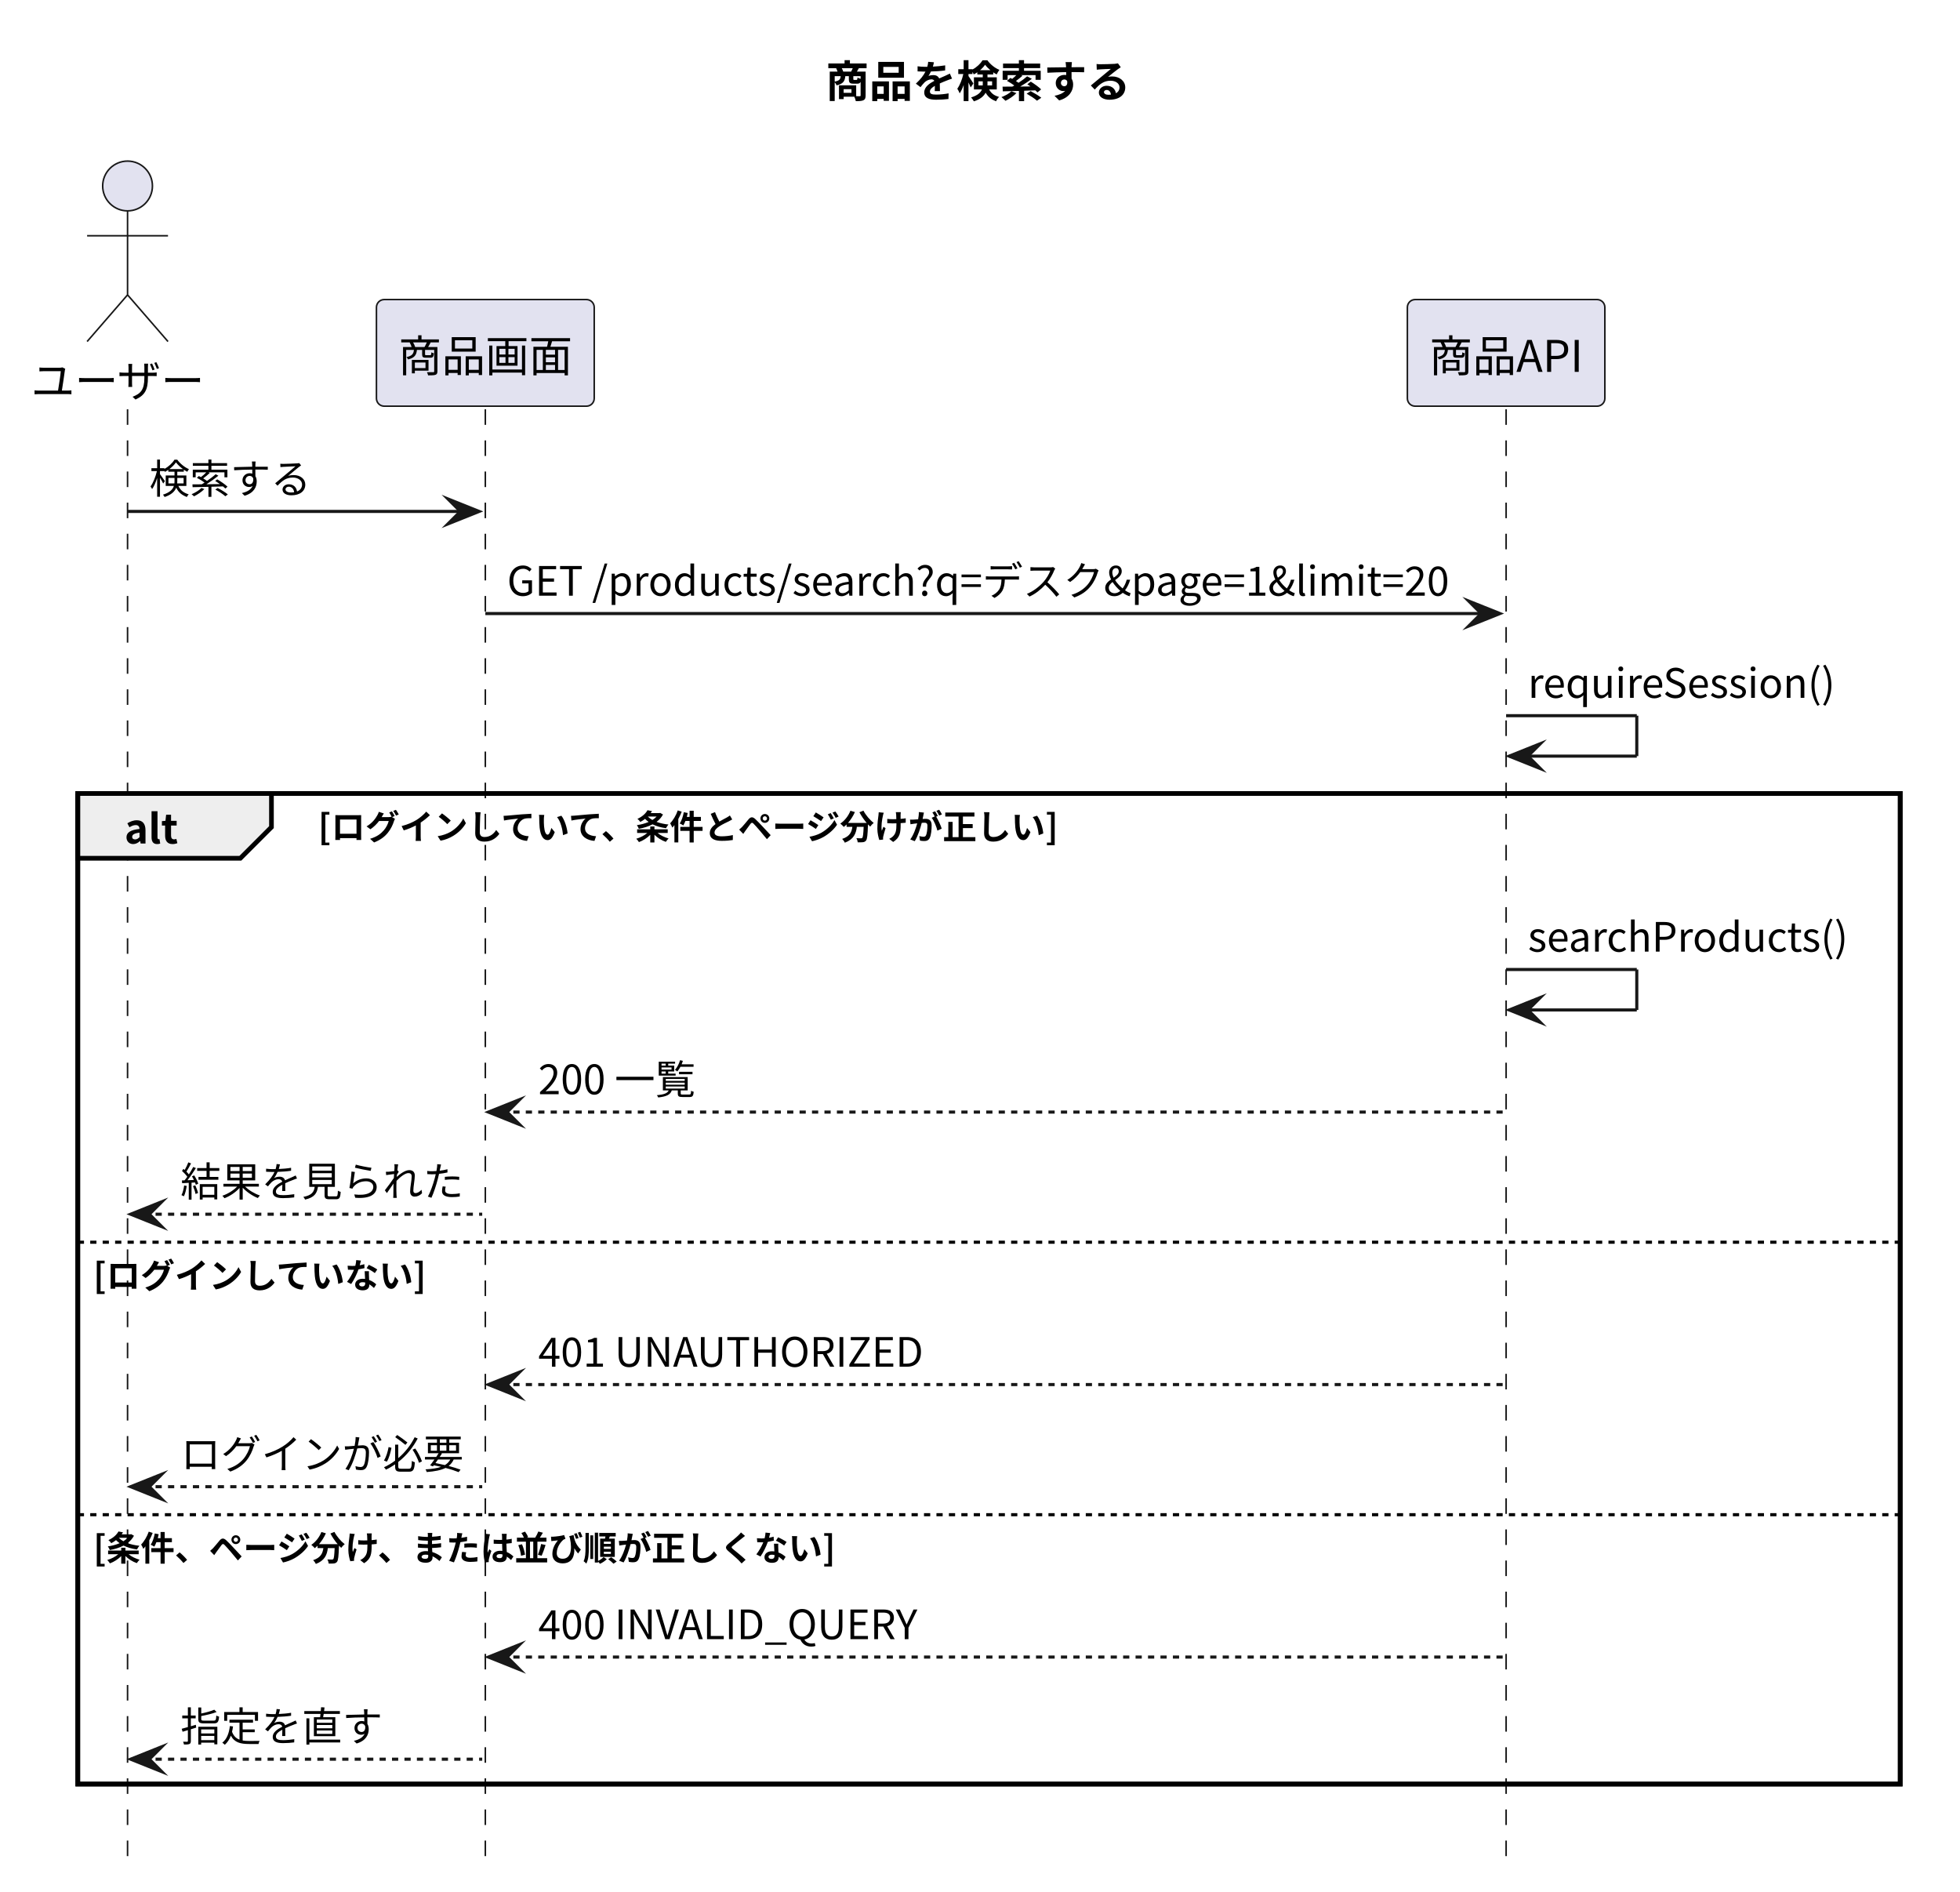
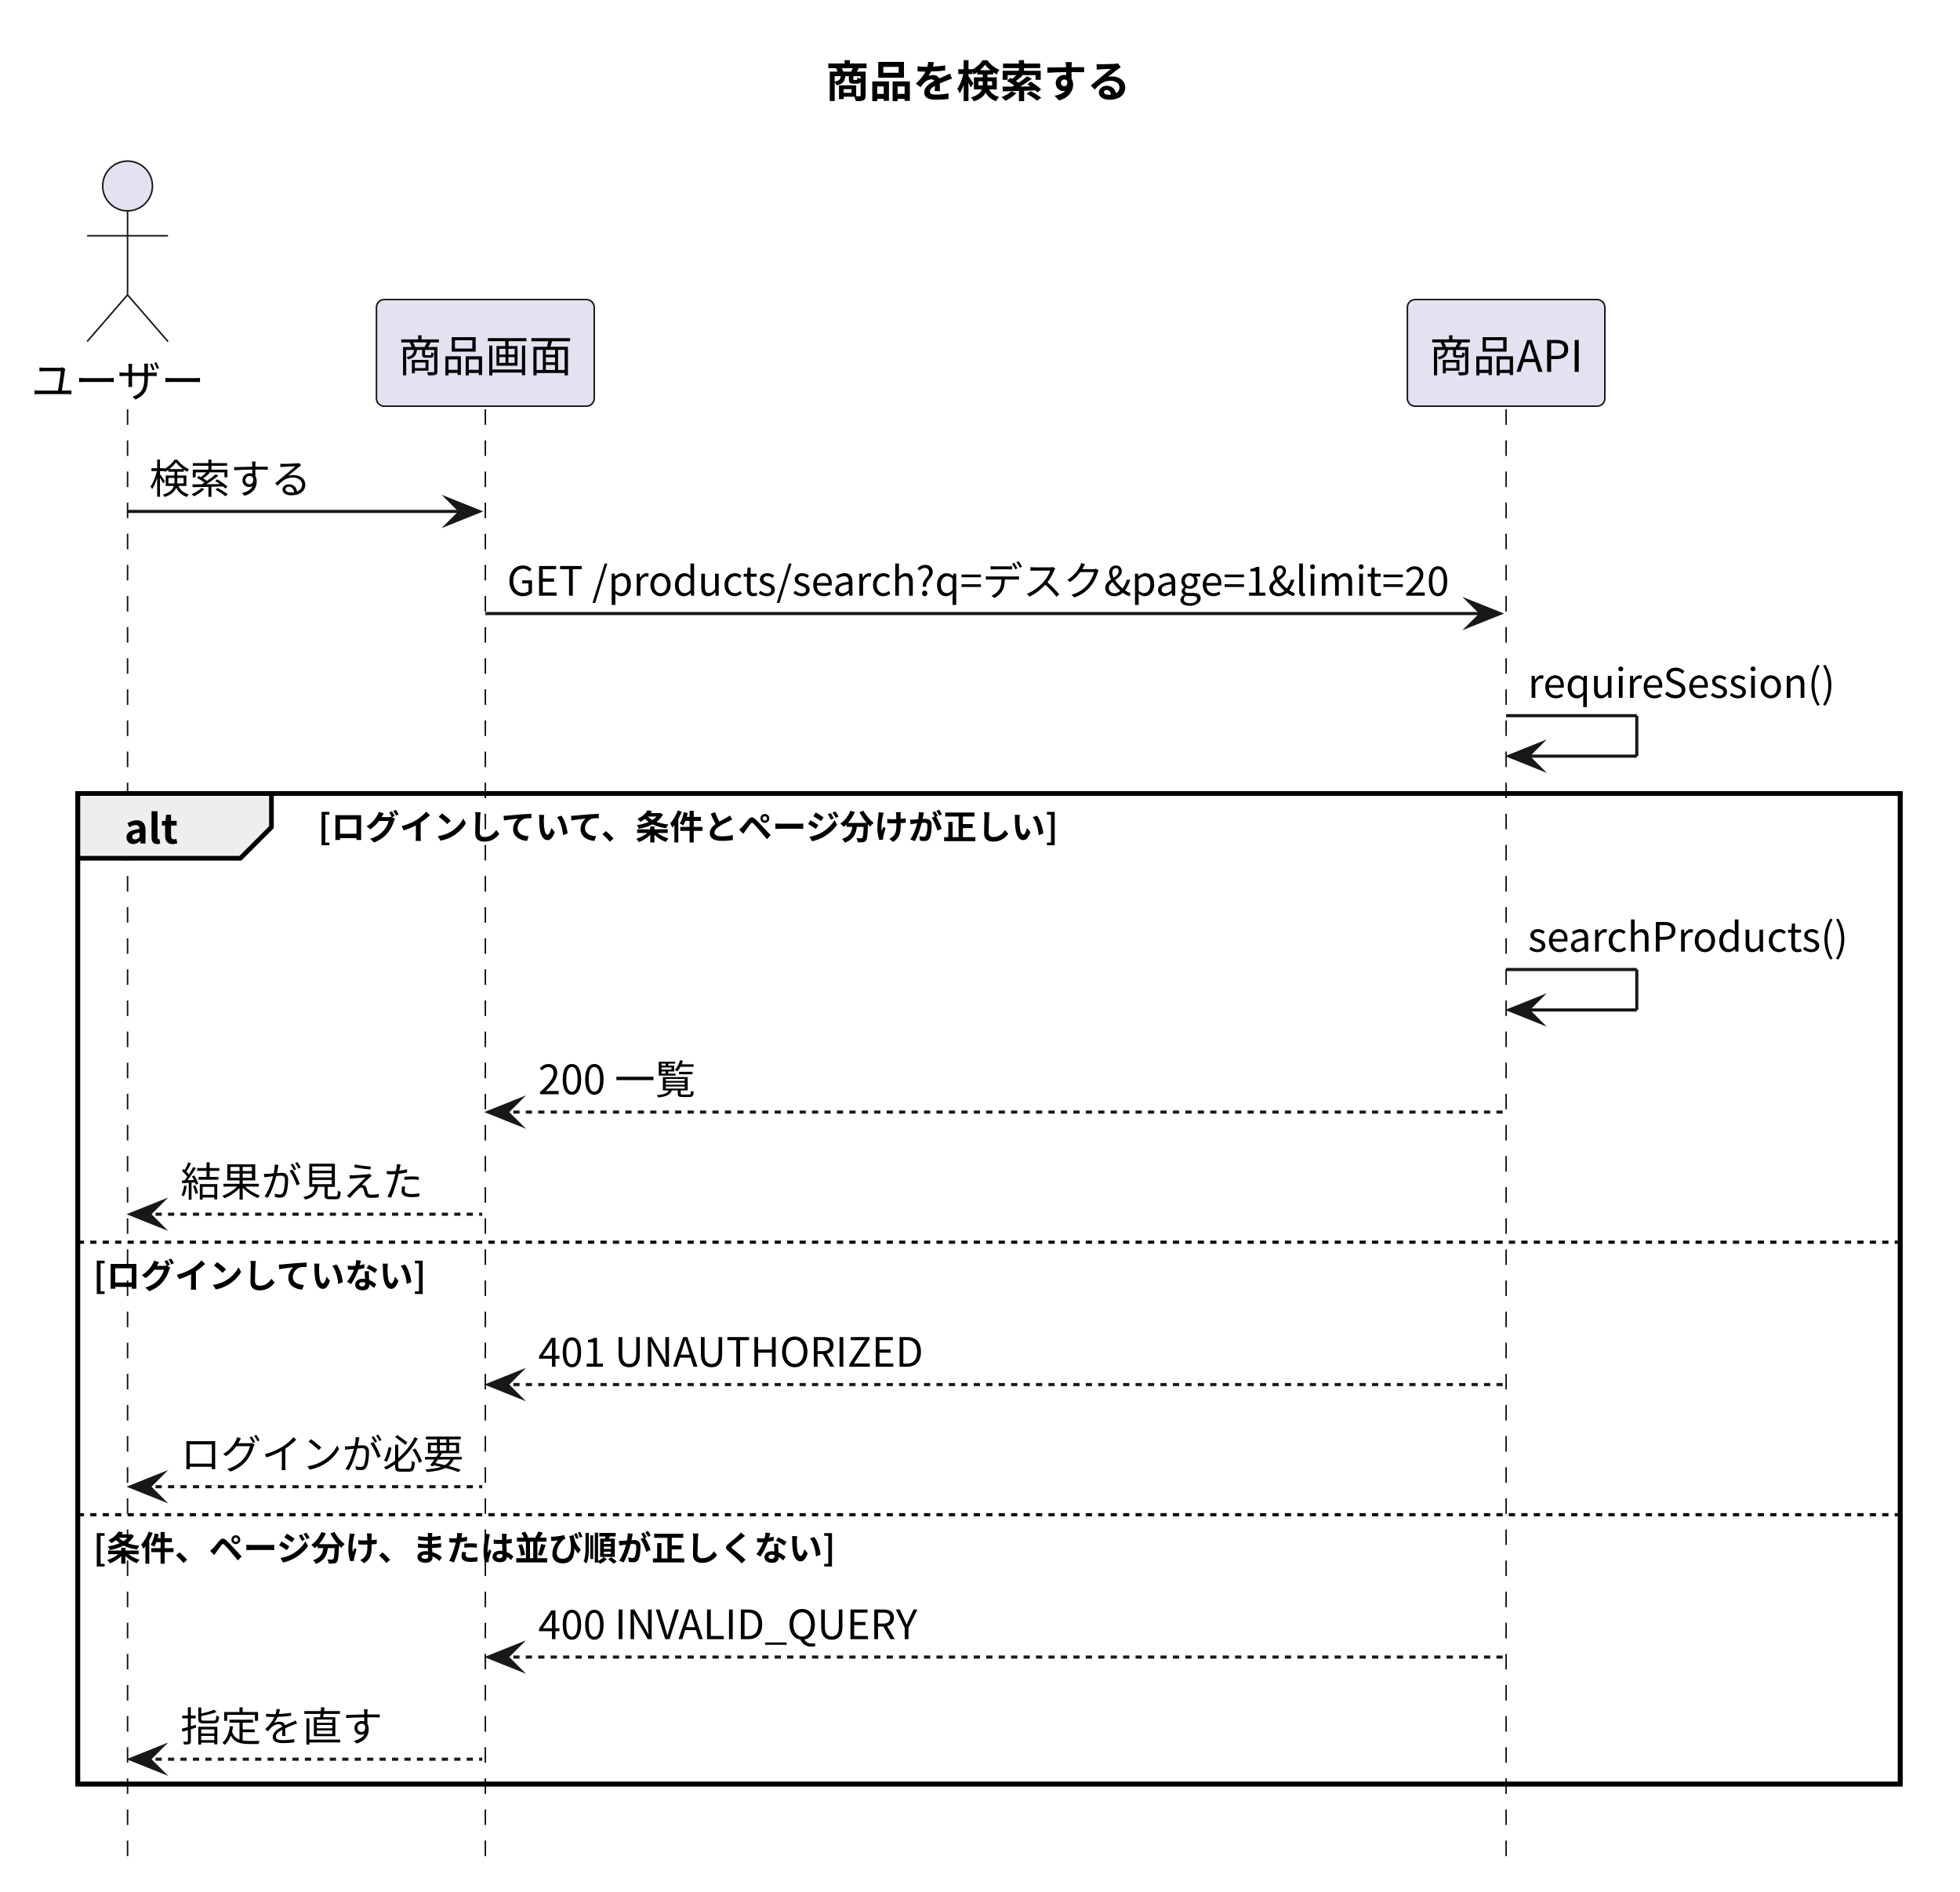
<svg xmlns="http://www.w3.org/2000/svg" version="1.1" data-diagram-type="SEQUENCE" style="width:630px;height:608px;background:#FFFFFF;" width="630px" height="608px" viewBox="0 0 630 608" zoomAndPan="magnify" preserveAspectRatio="none" contentStyleType="text/css">
  <defs />
  <g font-family="sans-serif" lengthAdjust="spacing">
    <g class="title" data-source-line="6">
      <text x="265.392" y="31.24" fill="#000" font-size="14" textLength="98" font-weight="700" font-family="'Noto Sans CJK JP'">商品を検索する</text>
    </g>
    <rect x="25" y="255.016" width="585.785" height="318.376" fill="none" style="stroke:#000;stroke-width:1.5;" />
    <g class="participant-lifeline" data-qualified-name="User" data-entity-uid="part1" id="part1-lifeline" data-source-line="8">
      <g>
        <rect x="37.5" y="131.544" width="8" height="465.848" fill="#000" fill-opacity="0" />
        <line x1="41" y1="131.544" x2="41" y2="597.392" style="stroke:#181818;stroke-width:0.5;stroke-dasharray:5,5;" />
      </g>
    </g>
    <g class="participant-lifeline" data-qualified-name="Screen" data-entity-uid="part2" id="part2-lifeline" data-source-line="9">
      <g>
        <rect x="152.5" y="131.544" width="8" height="465.848" fill="#000" fill-opacity="0" />
        <line x1="156" y1="131.544" x2="156" y2="597.392" style="stroke:#181818;stroke-width:0.5;stroke-dasharray:5,5;" />
      </g>
    </g>
    <g class="participant-lifeline" data-qualified-name="API" data-entity-uid="part3" id="part3-lifeline" data-source-line="10">
      <g>
        <rect x="480.609" y="131.544" width="8" height="465.848" fill="#000" fill-opacity="0" />
        <line x1="484.109" y1="131.544" x2="484.109" y2="597.392" style="stroke:#181818;stroke-width:0.5;stroke-dasharray:5,5;" />
      </g>
    </g>
    <g class="participant participant-head" data-qualified-name="User" data-entity-uid="part1" id="part1-head" data-source-line="8">
      <text x="10" y="127.512" fill="#000" font-size="14" textLength="56" font-family="'Noto Sans CJK JP'">ユーザー</text>
      <ellipse cx="41" cy="59.772" rx="8" ry="8" fill="#E2E2F0" style="stroke:#181818;stroke-width:0.5;" />
      <path d="M41,67.772 L41,94.772 M28,75.772 L54,75.772 M41,94.772 L28,109.772 M41,94.772 L54,109.772" style="stroke:#181818;stroke-width:0.5;" fill="none" />
    </g>
    <g class="participant participant-head" data-qualified-name="Screen" data-entity-uid="part2" id="part2-head" data-source-line="9">
      <rect x="121" y="96.272" width="70" height="34.272" fill="#E2E2F0" style="stroke:#181818;stroke-width:0.5;" rx="2.5" ry="2.5" />
      <text x="128" y="119.512" fill="#000" font-size="14" textLength="56" font-family="'Noto Sans CJK JP'">商品画面</text>
    </g>
    <g class="participant participant-head" data-qualified-name="API" data-entity-uid="part3" id="part3-head" data-source-line="10">
      <rect x="452.371" y="96.272" width="63.476" height="34.272" fill="#E2E2F0" style="stroke:#181818;stroke-width:0.5;" rx="2.5" ry="2.5" />
      <text x="459.371" y="119.512" fill="#000" font-size="14" textLength="49.476" font-family="'Noto Sans CJK JP'">商品API</text>
    </g>
    <g class="message" data-entity-1="part1" data-entity-2="part2" id="msg1" data-source-line="12">
      <polygon points="144,160.368,154,164.368,144,168.368,148,164.368" fill="#181818" style="stroke:#181818;stroke-width:1;stroke-linejoin:miter;stroke-miterlimit:10;" />
      <line x1="41" y1="164.368" x2="150" y2="164.368" style="stroke:#181818;stroke-width:1;" />
      <text x="48" y="158.624" fill="#000" font-size="13" textLength="52" font-family="'Noto Sans CJK JP'">検索する</text>
    </g>
    <g class="message" data-entity-1="part2" data-entity-2="part3" id="msg2" data-source-line="13">
      <polygon points="472.109,193.192,482.109,197.192,472.109,201.192,476.109,197.192" fill="#181818" style="stroke:#181818;stroke-width:1;stroke-linejoin:miter;stroke-miterlimit:10;" />
      <line x1="156" y1="197.192" x2="478.109" y2="197.192" style="stroke:#181818;stroke-width:1;" />
      <text x="163" y="191.448" fill="#000" font-size="13" textLength="304.109" font-family="'Noto Sans CJK JP'">GET /products/search?q=デスク&amp;page=1&amp;limit=20</text>
    </g>
    <g class="message" data-entity-1="part3" data-entity-2="part3" id="msg3" data-source-line="14">
      <line x1="484.109" y1="230.016" x2="526.109" y2="230.016" style="stroke:#181818;stroke-width:1;" />
      <line x1="526.109" y1="230.016" x2="526.109" y2="243.016" style="stroke:#181818;stroke-width:1;" />
      <line x1="485.109" y1="243.016" x2="526.109" y2="243.016" style="stroke:#181818;stroke-width:1;" />
      <polygon points="495.109,239.016,485.109,243.016,495.109,247.016,491.109,243.016" fill="#181818" style="stroke:#181818;stroke-width:1;stroke-linejoin:miter;stroke-miterlimit:10;" />
      <text x="491.109" y="224.272" fill="#000" font-size="13" textLength="99.307" font-family="'Noto Sans CJK JP'">requireSession()</text>
    </g>
    <path d="M25,255.016 L87.251,255.016 L87.251,265.84 L77.251,275.84 L25,275.84 L25,255.016" style="stroke:#000;stroke-width:1.5;" fill="#EEE" />
    <rect x="25" y="255.016" width="585.785" height="318.376" fill="none" style="stroke:#000;stroke-width:1.5;" />
    <text x="40" y="271.096" fill="#000" font-size="13" textLength="17.251" font-weight="700" font-family="'Noto Sans CJK JP'">alt</text>
    <text x="102.251" y="269.776" fill="#000" font-size="11" textLength="239.314" font-weight="700" font-family="'Noto Sans CJK JP'">[ログインしていて、条件とページ分けが正しい]</text>
    <g class="message" data-entity-1="part3" data-entity-2="part3" id="msg4" data-source-line="16">
      <line x1="484.109" y1="311.592" x2="526.109" y2="311.592" style="stroke:#181818;stroke-width:1;" />
      <line x1="526.109" y1="311.592" x2="526.109" y2="324.592" style="stroke:#181818;stroke-width:1;" />
      <line x1="485.109" y1="324.592" x2="526.109" y2="324.592" style="stroke:#181818;stroke-width:1;" />
      <polygon points="495.109,320.592,485.109,324.592,495.109,328.592,491.109,324.592" fill="#181818" style="stroke:#181818;stroke-width:1;stroke-linejoin:miter;stroke-miterlimit:10;" />
      <text x="491.109" y="305.848" fill="#000" font-size="13" textLength="103.675" font-family="'Noto Sans CJK JP'">searchProducts()</text>
    </g>
    <g class="message" data-entity-1="part3" data-entity-2="part2" id="msg5" data-source-line="17">
      <polygon points="167,353.416,157,357.416,167,361.416,163,357.416" fill="#181818" style="stroke:#181818;stroke-width:1;stroke-linejoin:miter;stroke-miterlimit:10;" />
      <line x1="161" y1="357.416" x2="483.109" y2="357.416" style="stroke:#181818;stroke-width:1;stroke-dasharray:2,2;" />
      <text x="173" y="351.672" fill="#000" font-size="13" textLength="50.557" font-family="'Noto Sans CJK JP'">200 一覧</text>
    </g>
    <g class="message" data-entity-1="part2" data-entity-2="part1" id="msg6" data-source-line="18">
      <polygon points="52,386.24,42,390.24,52,394.24,48,390.24" fill="#181818" style="stroke:#181818;stroke-width:1;stroke-linejoin:miter;stroke-miterlimit:10;" />
      <line x1="46" y1="390.24" x2="155" y2="390.24" style="stroke:#181818;stroke-width:1;stroke-dasharray:2,2;" />
-       <text x="58" y="384.496" fill="#000" font-size="13" textLength="91" font-family="'Noto Sans CJK JP'">結果を見られた</text>
+       <text x="58" y="384.496" fill="#000" font-size="13" textLength="78" font-family="'Noto Sans CJK JP'">結果が見えた</text>
    </g>
    <line x1="25" y1="399.24" x2="610.784" y2="399.24" style="stroke:#000;stroke-width:1;stroke-dasharray:2,2;" />
    <text x="30" y="414" fill="#000" font-size="11" textLength="107.315" font-weight="700" font-family="'Noto Sans CJK JP'">[ログインしていない]</text>
    <g class="message" data-entity-1="part3" data-entity-2="part2" id="msg7" data-source-line="20">
      <polygon points="167,440.992,157,444.992,167,448.992,163,444.992" fill="#181818" style="stroke:#181818;stroke-width:1;stroke-linejoin:miter;stroke-miterlimit:10;" />
      <line x1="161" y1="444.992" x2="483.109" y2="444.992" style="stroke:#181818;stroke-width:1;stroke-dasharray:2,2;" />
      <text x="173" y="439.248" fill="#000" font-size="13" textLength="124.007" font-family="'Noto Sans CJK JP'">401 UNAUTHORIZED</text>
    </g>
    <g class="message" data-entity-1="part2" data-entity-2="part1" id="msg8" data-source-line="21">
      <polygon points="52,473.816,42,477.816,52,481.816,48,477.816" fill="#181818" style="stroke:#181818;stroke-width:1;stroke-linejoin:miter;stroke-miterlimit:10;" />
      <line x1="46" y1="477.816" x2="155" y2="477.816" style="stroke:#181818;stroke-width:1;stroke-dasharray:2,2;" />
      <text x="58" y="472.072" fill="#000" font-size="13" textLength="91" font-family="'Noto Sans CJK JP'">ログインが必要</text>
    </g>
    <line x1="25" y1="486.816" x2="610.784" y2="486.816" style="stroke:#000;stroke-width:1;stroke-dasharray:2,2;" />
    <text x="30" y="501.576" fill="#000" font-size="11" textLength="239.314" font-weight="700" font-family="'Noto Sans CJK JP'">[条件、ページ分け、または並び順が正しくない]</text>
    <g class="message" data-entity-1="part3" data-entity-2="part2" id="msg9" data-source-line="23">
      <polygon points="167,528.568,157,532.568,167,536.568,163,532.568" fill="#181818" style="stroke:#181818;stroke-width:1;stroke-linejoin:miter;stroke-miterlimit:10;" />
      <line x1="161" y1="532.568" x2="483.109" y2="532.568" style="stroke:#181818;stroke-width:1;stroke-dasharray:2,2;" />
      <text x="173" y="526.824" fill="#000" font-size="13" textLength="122.057" font-family="'Noto Sans CJK JP'">400 INVALID_QUERY</text>
    </g>
    <g class="message" data-entity-1="part2" data-entity-2="part1" id="msg10" data-source-line="24">
      <polygon points="52,561.392,42,565.392,52,569.392,48,565.392" fill="#181818" style="stroke:#181818;stroke-width:1;stroke-linejoin:miter;stroke-miterlimit:10;" />
      <line x1="46" y1="565.392" x2="155" y2="565.392" style="stroke:#181818;stroke-width:1;stroke-dasharray:2,2;" />
      <text x="58" y="559.648" fill="#000" font-size="13" textLength="65" font-family="'Noto Sans CJK JP'">指定を直す</text>
    </g>
  </g>
</svg>
